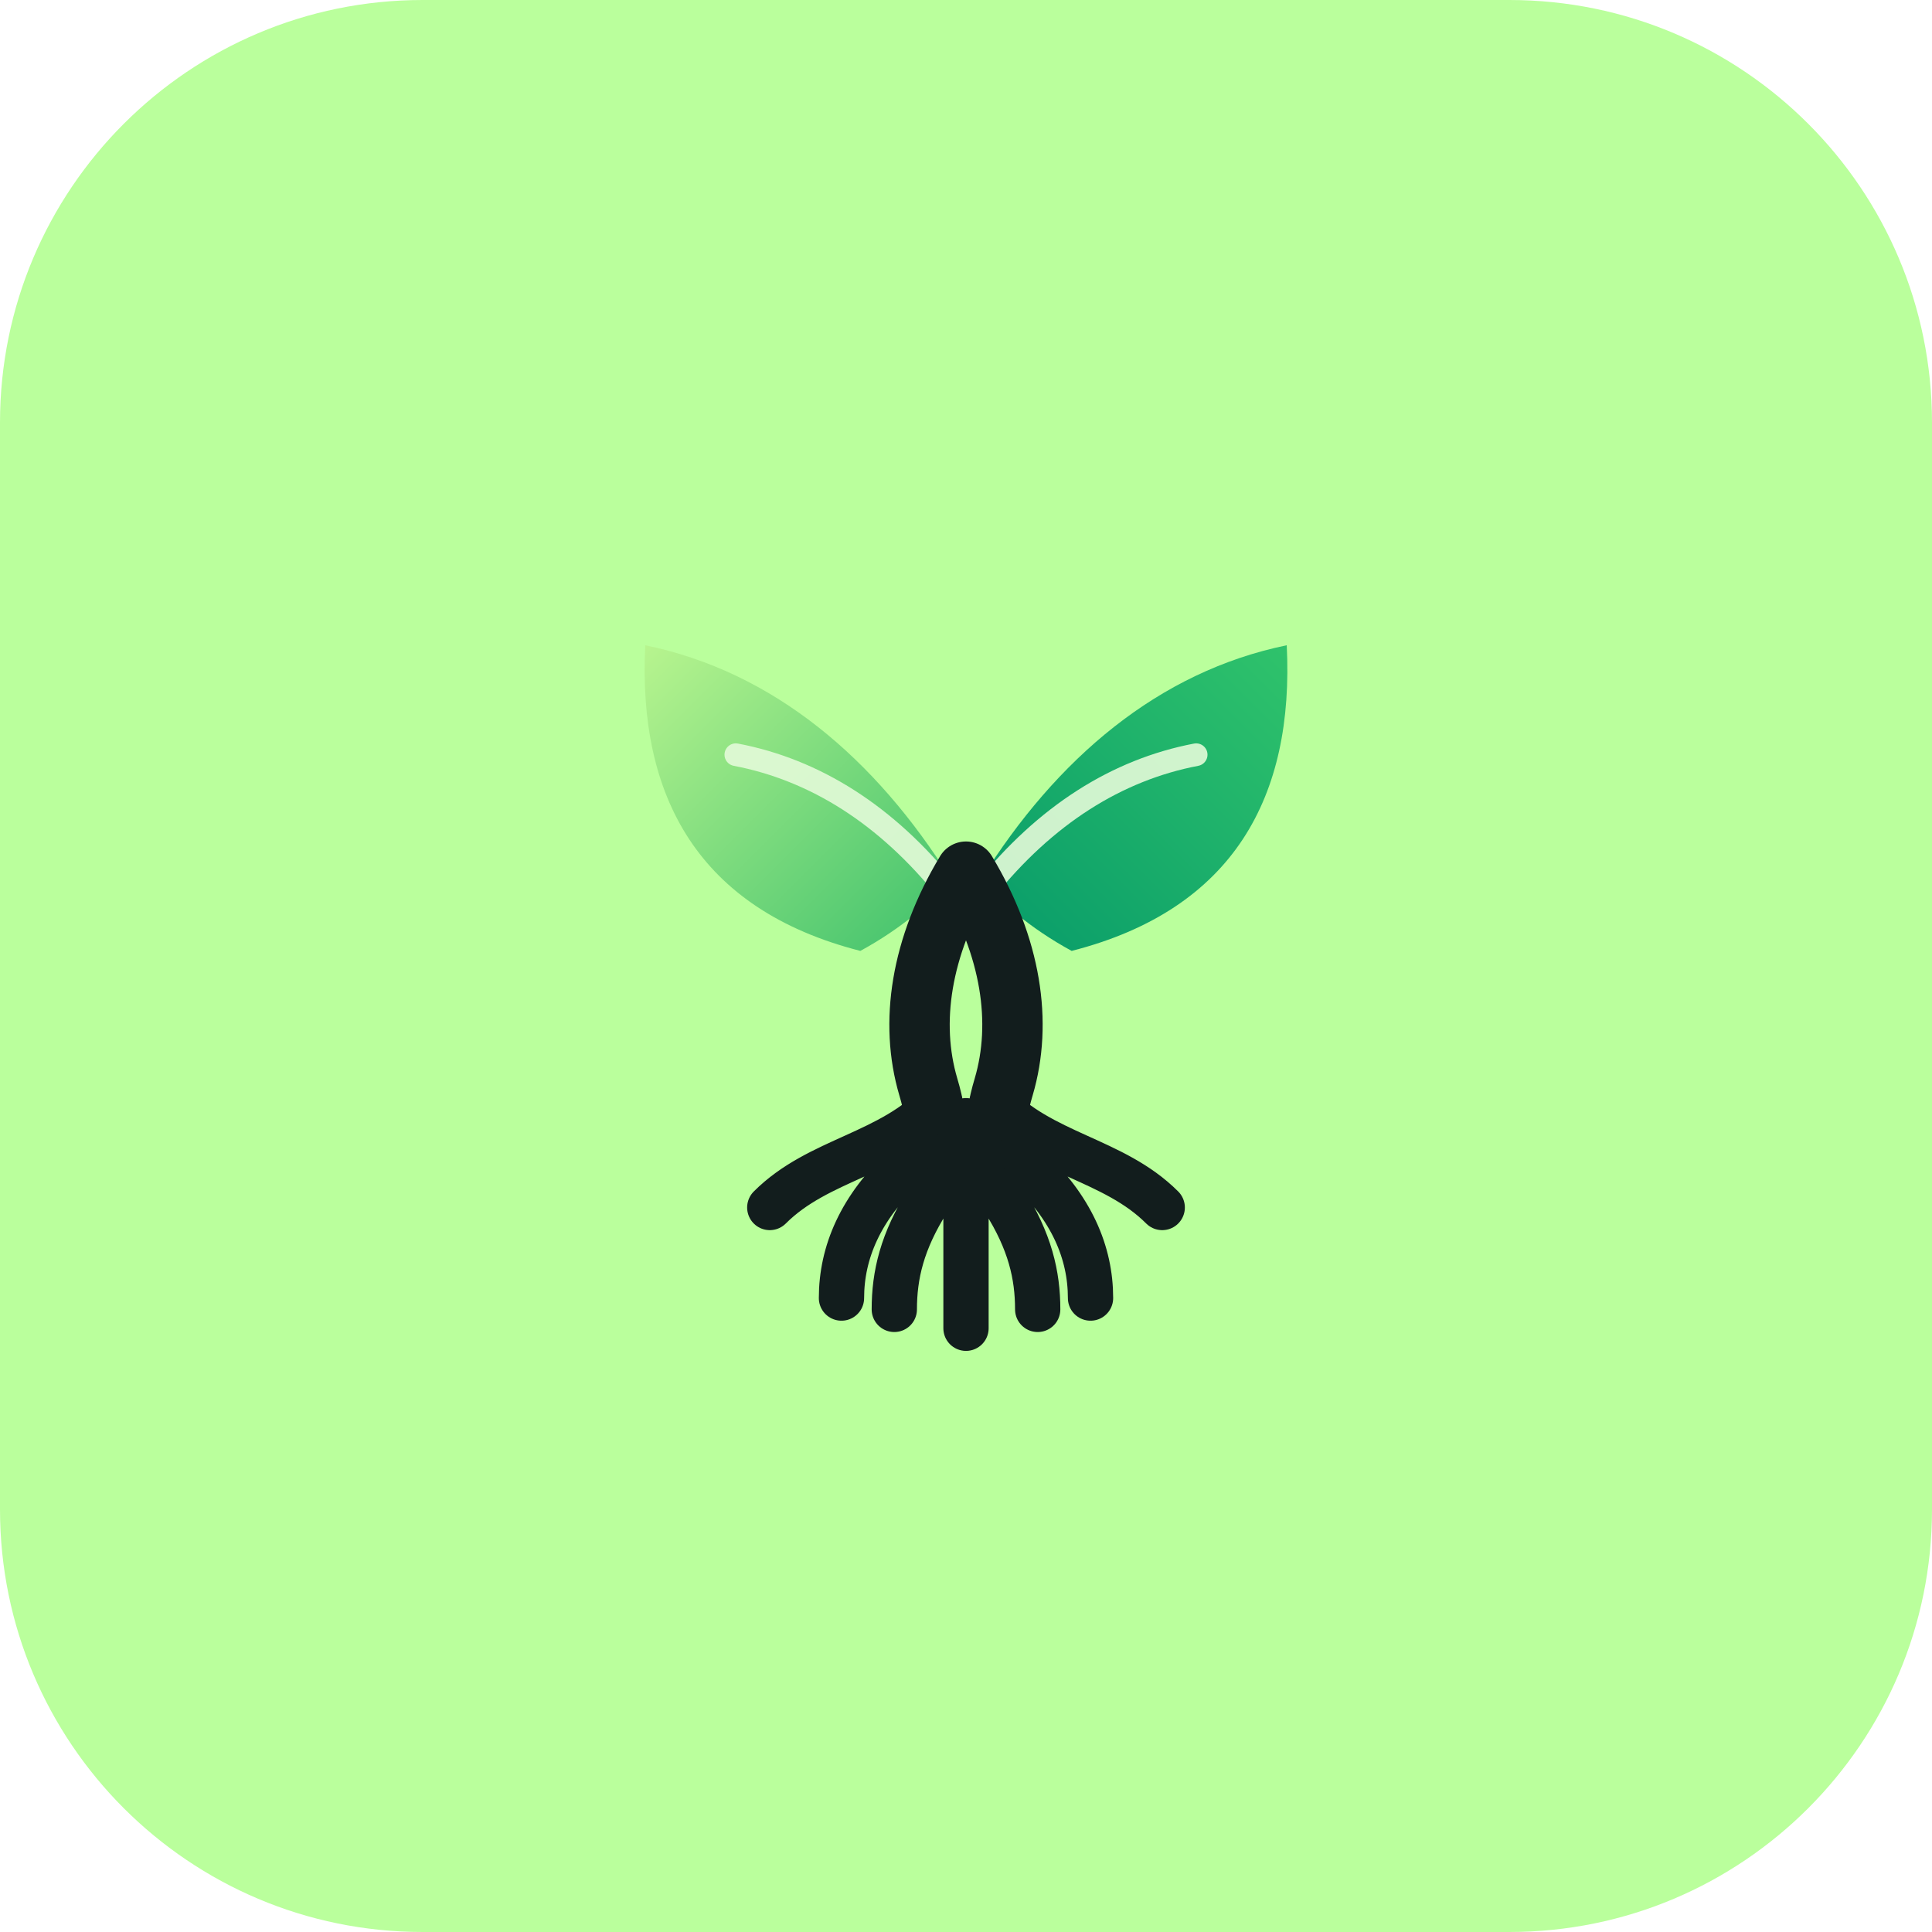
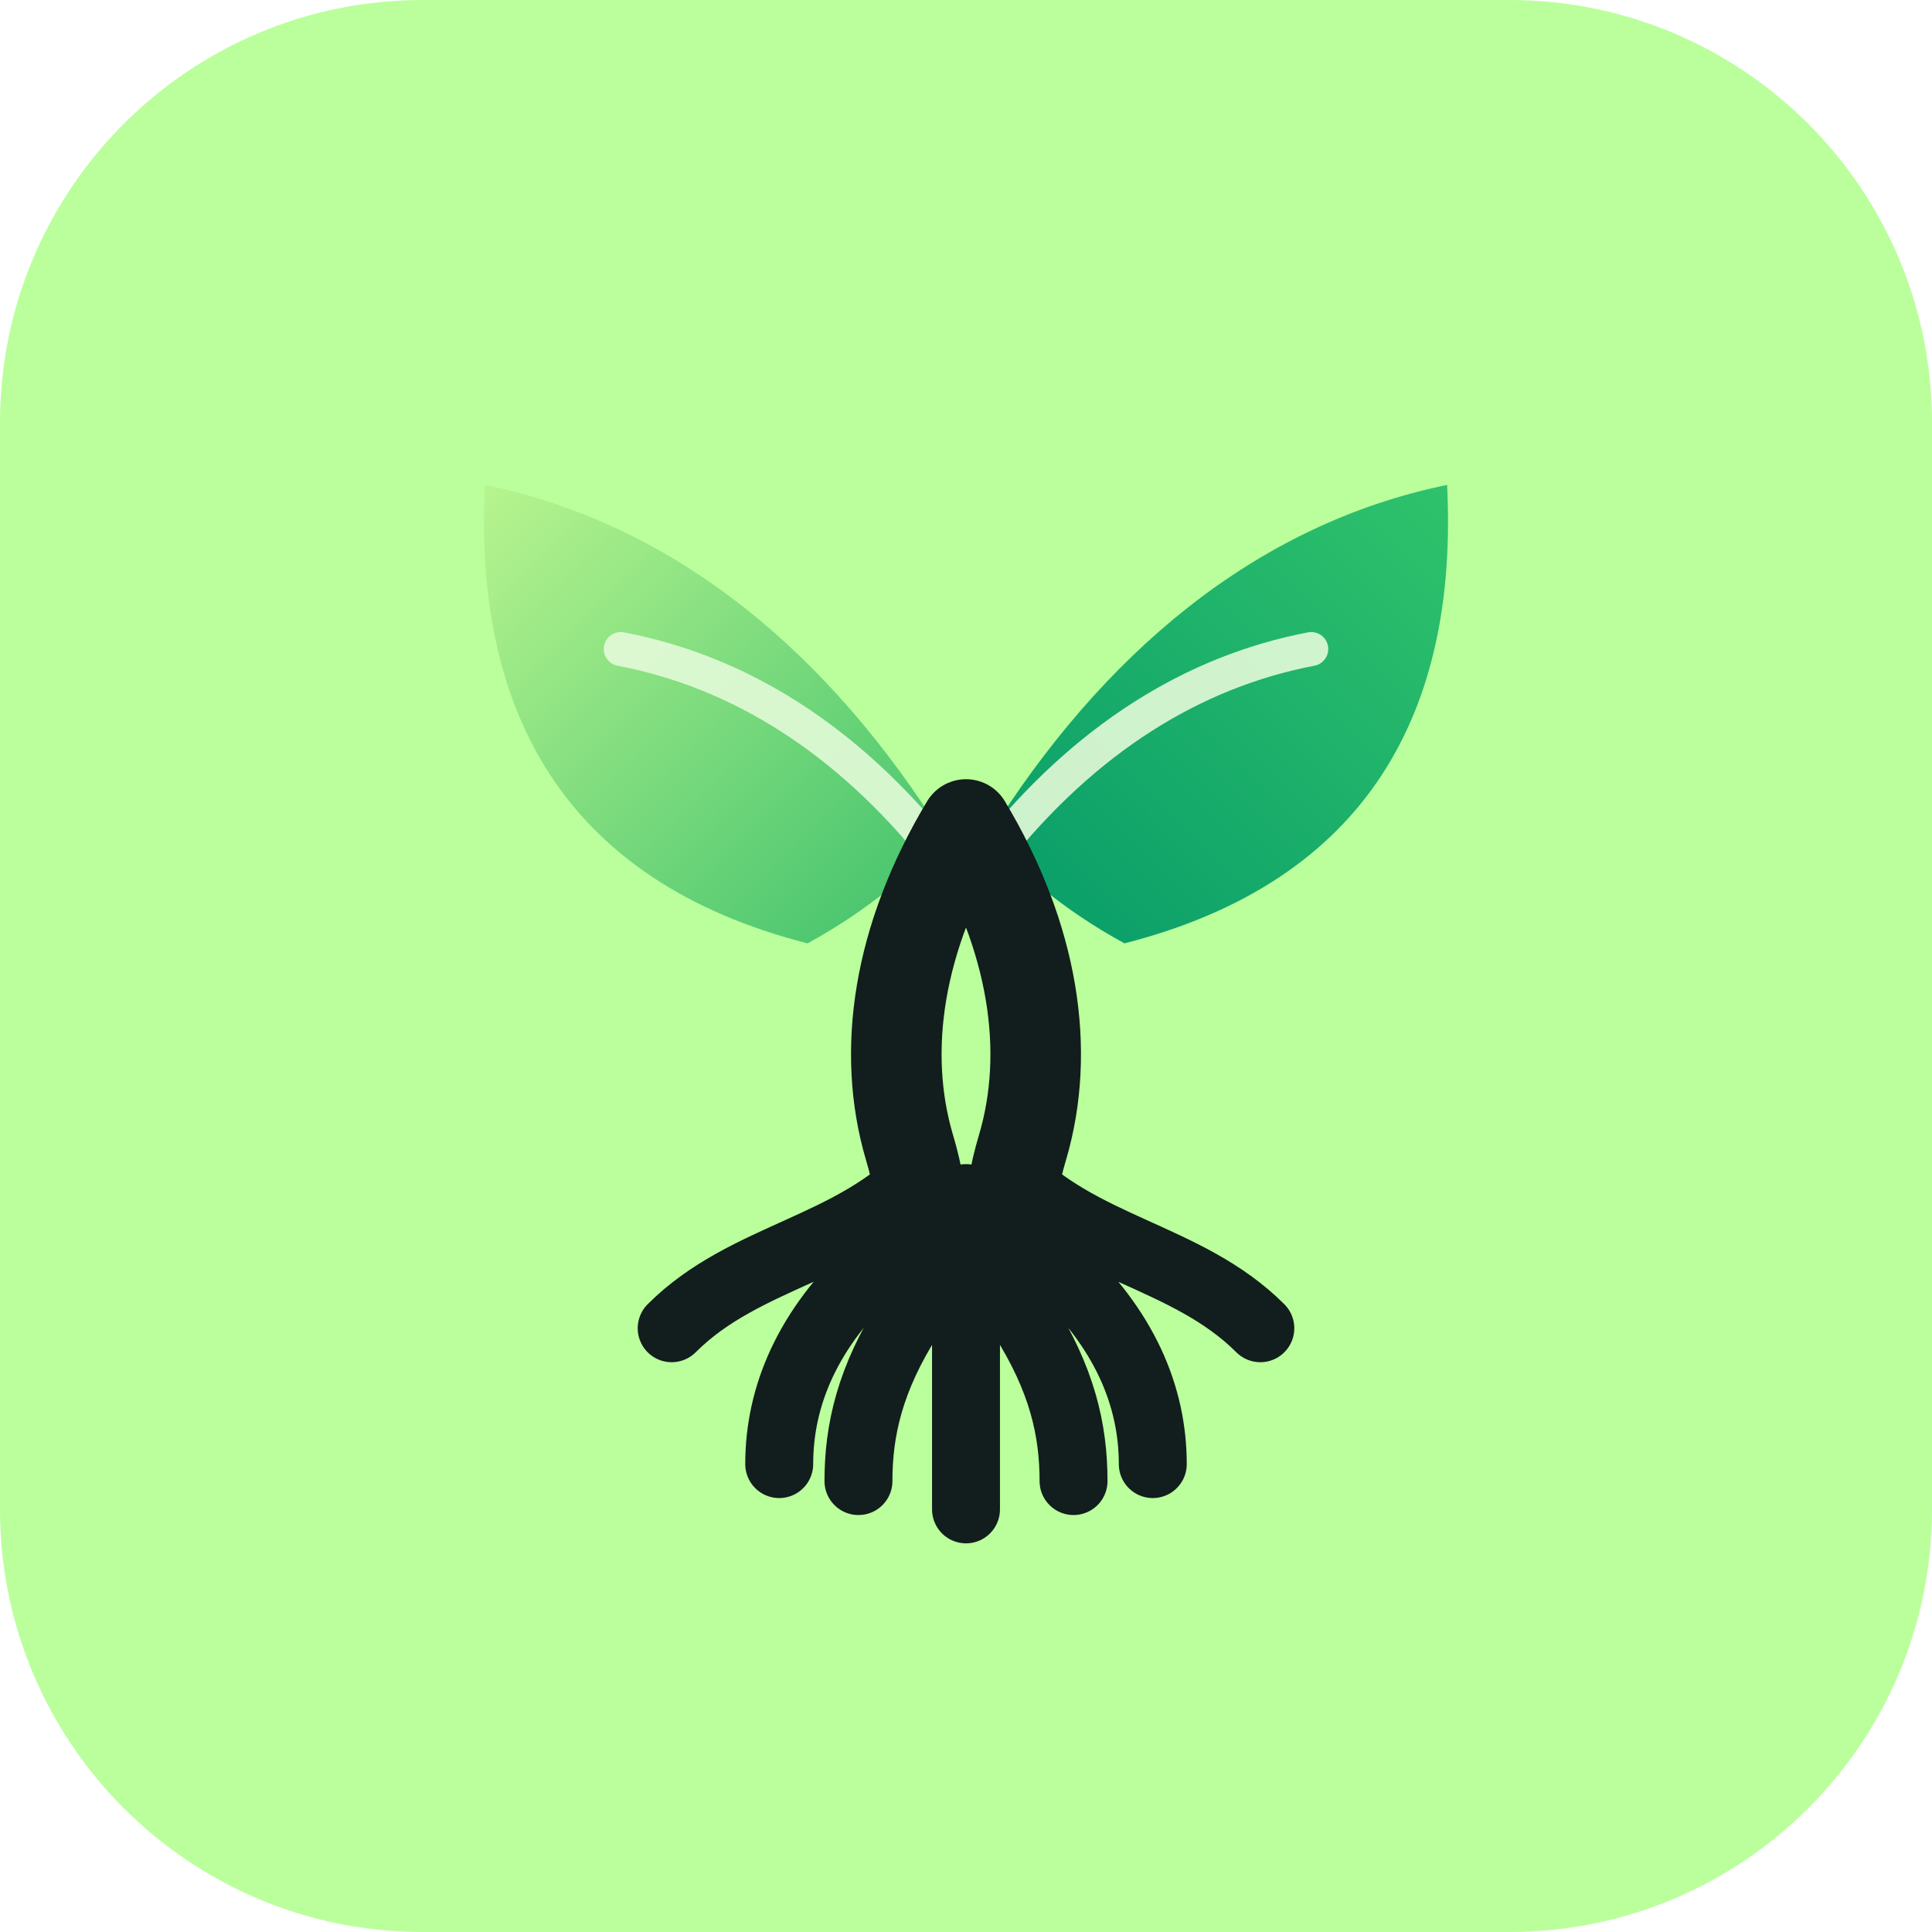
<svg xmlns="http://www.w3.org/2000/svg" width="512" height="512" viewBox="0 0 512 512" fill="none">
  <rect width="512" height="512" rx="112" fill="#BAFF9C" />
-   <g transform="translate(128 128)">
+   <g transform="translate(64 64) scale(1.5)">
    <defs>
      <linearGradient id="l" x1="42" y1="42" x2="128" y2="128" gradientUnits="userSpaceOnUse">
        <stop stop-color="#B9F58F" />
        <stop offset="1" stop-color="#38BE6A" />
      </linearGradient>
      <linearGradient id="r" x1="214" y1="42" x2="128" y2="128" gradientUnits="userSpaceOnUse">
        <stop stop-color="#30C36B" />
        <stop offset="1" stop-color="#05996A" />
      </linearGradient>
    </defs>
    <path d="M124 105C104 73 77 50 43 43C41 83 57 113 100 124C111 118 119 111 124 105Z" fill="url(#l)" />
    <path d="M132 105C152 73 179 50 213 43C215 83 199 113 156 124C145 118 137 111 132 105Z" fill="url(#r)" />
    <path d="M67 72C88 76 107 88 123 108M189 72C168 76 149 88 133 108" stroke="#E3FBD8" stroke-width="6" stroke-linecap="round" opacity=".9" />
    <path d="M128 103C116 123 113 143 118 160C121 170 121 178 116 186M128 103C140 123 143 143 138 160C135 170 135 178 140 186" stroke="#121D1D" stroke-width="16" stroke-linecap="round" />
    <path d="M121 164C108 178 89 179 76 192M135 164C148 178 167 179 180 192M112 181C100 192 95 204 95 216M144 181C156 192 161 204 161 216M128 169V224M118 190C111 201 109 210 109 219M138 190C145 201 147 210 147 219" stroke="#121D1D" stroke-width="12" stroke-linecap="round" />
  </g>
</svg>
